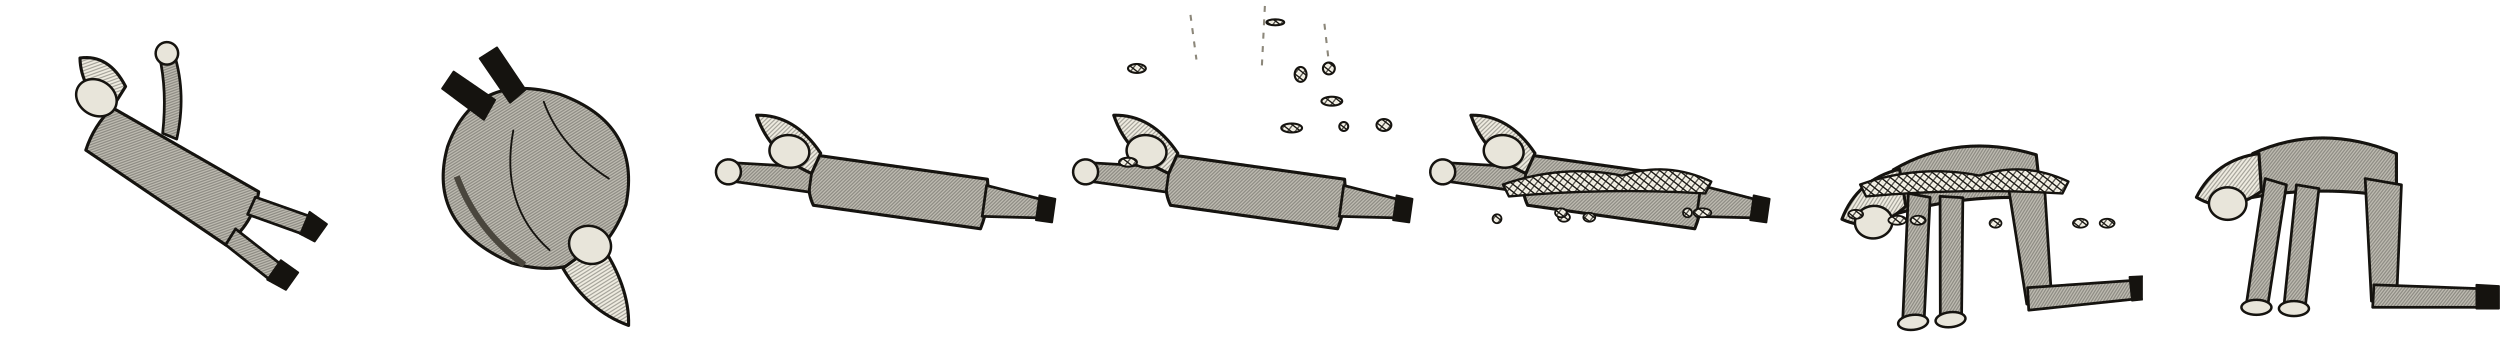
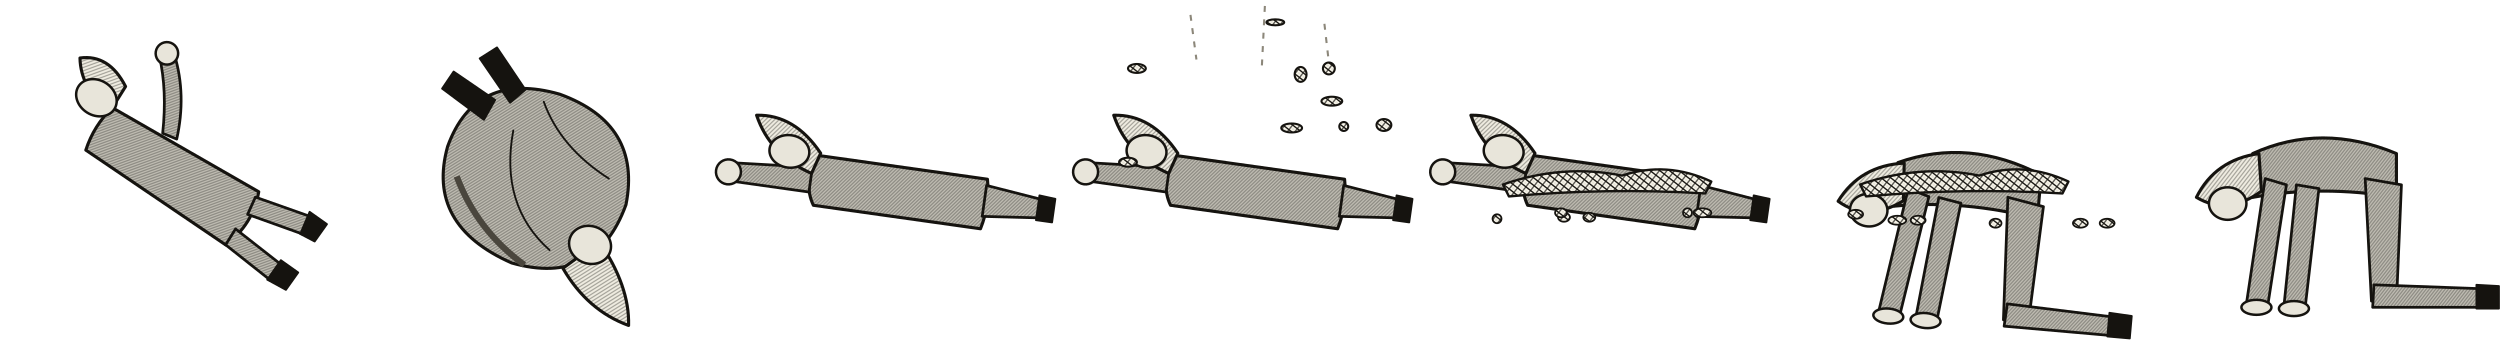
<svg xmlns="http://www.w3.org/2000/svg" width="1680" height="240" viewBox="0 0 1680 240">
  <defs>
    <pattern id="h1" width="5" height="5" patternUnits="userSpaceOnUse" patternTransform="rotate(38)">
      <rect width="5" height="5" fill="#E8E5DA" />
      <line x1="0" y1="0" x2="0" y2="5" stroke="#15130F" stroke-width="1" />
    </pattern>
    <pattern id="h2" width="4" height="4" patternUnits="userSpaceOnUse" patternTransform="rotate(38)">
      <rect width="4" height="4" fill="#E8E5DA" />
      <line x1="0" y1="0" x2="0" y2="4" stroke="#15130F" stroke-width="1.1" />
      <line x1="0" y1="2" x2="4" y2="2" stroke="#15130F" stroke-width=".8" />
    </pattern>
    <pattern id="v1" width="5" height="5" patternUnits="userSpaceOnUse" patternTransform="rotate(38)">
      <line x1="0" y1="0" x2="0" y2="5" stroke="#15130F" stroke-width="1" />
    </pattern>
    <pattern id="v1f" width="5" height="5" patternUnits="userSpaceOnUse" patternTransform="rotate(38)">
      <line x1="0" y1="0" x2="0" y2="5" stroke="#15130F" stroke-width="1.9" />
    </pattern>
    <pattern id="v2" width="4" height="4" patternUnits="userSpaceOnUse" patternTransform="rotate(38)">
      <line x1="0" y1="0" x2="0" y2="4" stroke="#15130F" stroke-width="1.1" />
      <line x1="0" y1="2" x2="4" y2="2" stroke="#15130F" stroke-width=".8" />
    </pattern>
    <pattern id="terre" width="7" height="7" patternUnits="userSpaceOnUse" patternTransform="rotate(38)">
      <rect width="7" height="7" fill="#E8E5DA" />
      <line x1="0" y1="0" x2="0" y2="7" stroke="#15130F" stroke-width="1.1" />
      <line x1="3.5" y1="0" x2="3.5" y2="7" stroke="#15130F" stroke-width=".5" />
    </pattern>
    <pattern id="sacs" width="68" height="32" patternUnits="userSpaceOnUse">
      <rect width="68" height="32" fill="#E8E5DA" />
      <path d="M2 30 Q2 4 34 4 Q66 4 66 30 Z" fill="url(#h1)" stroke="#15130F" stroke-width="2.2" />
      <path d="M-32 14 Q-32 -12 0 -12 Q32 -12 32 14 M36 14 Q36 -12 68 -12" fill="none" stroke="#15130F" stroke-width="1.5" />
      <path d="M24 16 L28 20 M40 12 L42 18" stroke="#15130F" stroke-width="1.2" />
    </pattern>
    <pattern id="planches" width="80" height="44" patternUnits="userSpaceOnUse">
      <rect width="80" height="44" fill="url(#h1)" />
      <path d="M0 0 H80 M0 22 H80 M28 0 V22 M60 22 V44" stroke="#15130F" stroke-width="2" />
      <circle cx="10" cy="10" r="1.6" fill="#15130F" />
      <circle cx="68" cy="32" r="1.6" fill="#15130F" />
    </pattern>
    <pattern id="caille" width="36" height="40" patternUnits="userSpaceOnUse">
      <rect width="36" height="40" fill="#E8E5DA" />
      <rect x="2" y="2" width="28" height="36" fill="url(#h1)" stroke="#15130F" stroke-width="2" />
    </pattern>
    <pattern id="h3" width="3" height="3" patternUnits="userSpaceOnUse" patternTransform="rotate(-52)">
      <rect width="3" height="3" fill="#E8E5DA" />
      <line x1="0" y1="0" x2="0" y2="3" stroke="#15130F" stroke-width="1.2" />
      <line x1="0" y1="1.5" x2="3" y2="1.5" stroke="#15130F" stroke-width="1" />
    </pattern>
    <pattern id="v3" width="3" height="3" patternUnits="userSpaceOnUse" patternTransform="rotate(-52)">
      <line x1="0" y1="0" x2="0" y2="3" stroke="#15130F" stroke-width="1.2" />
      <line x1="0" y1="1.5" x2="3" y2="1.5" stroke="#15130F" stroke-width="1" />
    </pattern>
    <pattern id="pierre" width="90" height="60" patternUnits="userSpaceOnUse">
      <rect width="90" height="60" fill="#E8E5DA" />
      <path d="M6 14 l20 -3 M40 40 l26 4 M60 12 l14 2 M12 48 l10 -2" stroke="#8C877A" stroke-width="1.4" />
      <circle cx="74" cy="30" r="1.6" fill="#8C877A" />
      <circle cx="24" cy="30" r="1.2" fill="#4A463D" />
    </pattern>
    <clipPath id="cadre">
      <rect x="150" y="50" width="1620" height="720" />
    </clipPath>
  </defs>
  <svg x="0" y="0" width="240" height="240" viewBox="0 0 240 240">
    <g transform="translate(120 120)">
      <g transform="rotate(32) scale(.42)">
        <path d="M-150 -40 Q-160 0 -150 40 L120 50 Q140 0 120 -50 Z" fill="url(#h2)" stroke="#15130F" stroke-linejoin="round" stroke-linecap="round" stroke-width="5" />
        <path d="M120 -40 L210 -60 L216 -30 L124 -10 Z M120 20 L214 30 L210 60 L120 50 Z" fill="url(#h2)" stroke="#15130F" stroke-linejoin="round" stroke-linecap="round" stroke-width="4.4" />
        <path d="M206 -66 L240 -64 L238 -30 L212 -28 Z M208 24 L242 26 L240 60 L206 62 Z" fill="#15130F" stroke="#15130F" stroke-linejoin="round" stroke-linecap="round" stroke-width="3" />
        <path d="M-150 -30 Q-210 -40 -236 -80 Q-200 -110 -150 -80 Z" fill="url(#h1)" stroke="#15130F" stroke-linejoin="round" stroke-linecap="round" stroke-width="5" />
        <ellipse cx="-180" cy="-40" rx="34" ry="28" fill="#E8E5DA" stroke="#15130F" stroke-linejoin="round" stroke-linecap="round" stroke-width="4" />
        <path d="M-60 -48 Q-90 -110 -130 -150 L-110 -164 Q-60 -120 -36 -52 Z" fill="url(#h2)" stroke="#15130F" stroke-linejoin="round" stroke-linecap="round" stroke-width="4.4" />
        <circle cx="-122" cy="-160" r="18" fill="#E8E5DA" stroke="#15130F" stroke-linejoin="round" stroke-linecap="round" stroke-width="4" />
      </g>
    </g>
  </svg>
  <svg x="240" y="0" width="240" height="240" viewBox="0 0 240 240">
    <g transform="translate(120 120)">
      <g transform="rotate(200) scale(.42)">
        <path d="M-150 10 Q-150 -130 -10 -140 Q140 -130 150 0 Q150 130 10 140 Q-130 140 -150 10 Z" fill="url(#h2)" stroke="#15130F" stroke-linejoin="round" stroke-linecap="round" stroke-width="5" />
        <path d="M-130 -60 Q-200 -110 -220 -170 Q-150 -170 -90 -120 Z" fill="url(#h1)" stroke="#15130F" stroke-linejoin="round" stroke-linecap="round" stroke-width="5" />
        <ellipse cx="-118" cy="-70" rx="34" ry="30" fill="#E8E5DA" stroke="#15130F" stroke-linejoin="round" stroke-linecap="round" stroke-width="4" />
        <path d="M80 100 L150 150 L130 176 L64 128 Z M110 60 L190 84 L182 116 L104 96 Z" fill="#15130F" stroke="#15130F" stroke-linejoin="round" stroke-linecap="round" stroke-width="3" />
        <path d="M-60 -100 Q40 -60 60 60 M-110 40 Q-20 60 30 120" fill="none" stroke="#15130F" stroke-linejoin="round" stroke-linecap="round" stroke-width="3" />
        <path d="M-30 -136 Q60 -110 120 -40" fill="none" stroke="#4A463D" stroke-width="10" />
      </g>
    </g>
  </svg>
  <svg x="480" y="0" width="240" height="240" viewBox="0 0 240 240">
    <g transform="translate(120 120)">
      <g transform="rotate(8) scale(.42)">
        <path d="M-130 -20 Q-140 30 -120 60 L150 60 Q160 20 150 -20 Z" fill="url(#h2)" stroke="#15130F" stroke-linejoin="round" stroke-linecap="round" stroke-width="5" />
        <path d="M150 -10 L240 0 L238 30 L150 40 Z" fill="url(#h2)" stroke="#15130F" stroke-linejoin="round" stroke-linecap="round" stroke-width="4.4" />
        <path d="M236 -6 L262 -4 L262 34 L236 34 Z" fill="#15130F" stroke="#15130F" stroke-linejoin="round" stroke-linecap="round" stroke-width="3" />
        <path d="M-130 0 L-250 10 L-250 40 L-130 40 Z" fill="url(#h2)" stroke="#15130F" stroke-linejoin="round" stroke-linecap="round" stroke-width="4.4" />
        <circle cx="-262" cy="26" r="20" fill="#E8E5DA" stroke="#15130F" stroke-linejoin="round" stroke-linecap="round" stroke-width="4" />
        <path d="M-120 -24 Q-170 -80 -230 -70 Q-200 -10 -130 10 Z" fill="url(#h1)" stroke="#15130F" stroke-linejoin="round" stroke-linecap="round" stroke-width="5" />
        <ellipse cx="-170" cy="-20" rx="32" ry="26" fill="#E8E5DA" stroke="#15130F" stroke-linejoin="round" stroke-linecap="round" stroke-width="4" />
      </g>
    </g>
  </svg>
  <svg x="720" y="0" width="240" height="240" viewBox="0 0 240 240">
    <g transform="translate(120 120)">
      <g transform="rotate(8) scale(.42)">
        <path d="M-130 -20 Q-140 30 -120 60 L150 60 Q160 20 150 -20 Z" fill="url(#h2)" stroke="#15130F" stroke-linejoin="round" stroke-linecap="round" stroke-width="5" />
        <path d="M150 -10 L240 0 L238 30 L150 40 Z" fill="url(#h2)" stroke="#15130F" stroke-linejoin="round" stroke-linecap="round" stroke-width="4.4" />
        <path d="M236 -6 L262 -4 L262 34 L236 34 Z" fill="#15130F" stroke="#15130F" stroke-linejoin="round" stroke-linecap="round" stroke-width="3" />
        <path d="M-130 0 L-250 10 L-250 40 L-130 40 Z" fill="url(#h2)" stroke="#15130F" stroke-linejoin="round" stroke-linecap="round" stroke-width="4.4" />
        <circle cx="-262" cy="26" r="20" fill="#E8E5DA" stroke="#15130F" stroke-linejoin="round" stroke-linecap="round" stroke-width="4" />
        <path d="M-120 -24 Q-170 -80 -230 -70 Q-200 -10 -130 10 Z" fill="url(#h1)" stroke="#15130F" stroke-linejoin="round" stroke-linecap="round" stroke-width="5" />
        <ellipse cx="-170" cy="-20" rx="32" ry="26" fill="#E8E5DA" stroke="#15130F" stroke-linejoin="round" stroke-linecap="round" stroke-width="4" />
      </g>
      <ellipse cx="-82" cy="-11" rx="6" ry="3" fill="url(#h2)" stroke="#15130F" stroke-linejoin="round" stroke-linecap="round" stroke-width="1.4" />
      <ellipse cx="-76" cy="-74" rx="6" ry="3" fill="url(#h2)" stroke="#15130F" stroke-linejoin="round" stroke-linecap="round" stroke-width="1.4" />
      <ellipse cx="90" cy="-36" rx="5" ry="4" fill="url(#h2)" stroke="#15130F" stroke-linejoin="round" stroke-linecap="round" stroke-width="1.4" />
      <ellipse cx="63" cy="-35" rx="3" ry="3" fill="url(#h2)" stroke="#15130F" stroke-linejoin="round" stroke-linecap="round" stroke-width="1.4" />
      <ellipse cx="17" cy="-105" rx="6" ry="2" fill="url(#h2)" stroke="#15130F" stroke-linejoin="round" stroke-linecap="round" stroke-width="1.4" />
      <ellipse cx="34" cy="-70" rx="4" ry="5" fill="url(#h2)" stroke="#15130F" stroke-linejoin="round" stroke-linecap="round" stroke-width="1.4" />
      <ellipse cx="28" cy="-34" rx="7" ry="3" fill="url(#h2)" stroke="#15130F" stroke-linejoin="round" stroke-linecap="round" stroke-width="1.4" />
      <ellipse cx="53" cy="-74" rx="4" ry="4" fill="url(#h2)" stroke="#15130F" stroke-linejoin="round" stroke-linecap="round" stroke-width="1.4" />
      <ellipse cx="55" cy="-52" rx="7" ry="3" fill="url(#h2)" stroke="#15130F" stroke-linejoin="round" stroke-linecap="round" stroke-width="1.4" />
      <path d="M-40 -110 l4 30 M10 -116 l-2 40 M50 -104 l3 26" stroke="#8C877A" stroke-width="1.4" stroke-dasharray="4 5" />
    </g>
  </svg>
  <svg x="960" y="0" width="240" height="240" viewBox="0 0 240 240">
    <g transform="translate(120 120)">
      <g transform="rotate(8) scale(.42)">
        <path d="M-130 -20 Q-140 30 -120 60 L150 60 Q160 20 150 -20 Z" fill="url(#h2)" stroke="#15130F" stroke-linejoin="round" stroke-linecap="round" stroke-width="5" />
        <path d="M150 -10 L240 0 L238 30 L150 40 Z" fill="url(#h2)" stroke="#15130F" stroke-linejoin="round" stroke-linecap="round" stroke-width="4.4" />
        <path d="M236 -6 L262 -4 L262 34 L236 34 Z" fill="#15130F" stroke="#15130F" stroke-linejoin="round" stroke-linecap="round" stroke-width="3" />
        <path d="M-130 0 L-250 10 L-250 40 L-130 40 Z" fill="url(#h2)" stroke="#15130F" stroke-linejoin="round" stroke-linecap="round" stroke-width="4.4" />
        <circle cx="-262" cy="26" r="20" fill="#E8E5DA" stroke="#15130F" stroke-linejoin="round" stroke-linecap="round" stroke-width="4" />
        <path d="M-120 -24 Q-170 -80 -230 -70 Q-200 -10 -130 10 Z" fill="url(#h1)" stroke="#15130F" stroke-linejoin="round" stroke-linecap="round" stroke-width="5" />
        <ellipse cx="-170" cy="-20" rx="32" ry="26" fill="#E8E5DA" stroke="#15130F" stroke-linejoin="round" stroke-linecap="round" stroke-width="4" />
      </g>
      <path d="M-70 4 Q-30 -10 10 -2 Q40 -12 70 2 L66 10 Q0 6 -66 12 Z" fill="url(#h2)" stroke="#15130F" stroke-linejoin="round" stroke-linecap="round" stroke-width="1.6" />
      <ellipse cx="-74" cy="27" rx="3" ry="3" fill="url(#h2)" stroke="#15130F" stroke-linejoin="round" stroke-linecap="round" stroke-width="1.2" />
      <ellipse cx="-12" cy="26" rx="4" ry="3" fill="url(#h2)" stroke="#15130F" stroke-linejoin="round" stroke-linecap="round" stroke-width="1.2" />
      <ellipse cx="54" cy="23" rx="3" ry="3" fill="url(#h2)" stroke="#15130F" stroke-linejoin="round" stroke-linecap="round" stroke-width="1.2" />
      <ellipse cx="-29" cy="26" rx="4" ry="3" fill="url(#h2)" stroke="#15130F" stroke-linejoin="round" stroke-linecap="round" stroke-width="1.2" />
      <ellipse cx="64" cy="23" rx="6" ry="3" fill="url(#h2)" stroke="#15130F" stroke-linejoin="round" stroke-linecap="round" stroke-width="1.2" />
      <ellipse cx="-31" cy="23" rx="4" ry="3" fill="url(#h2)" stroke="#15130F" stroke-linejoin="round" stroke-linecap="round" stroke-width="1.2" />
    </g>
  </svg>
  <svg x="1200" y="0" width="240" height="240" viewBox="0 0 240 240">
    <g transform="translate(120 120)">
-       <g transform="translate(0 6) rotate(-6)">
+       <g transform="translate(0 10) rotate(5)">
        <g transform="scale(.42)">
          <path d="M-110 -40 Q0 -90 120 -40 L120 30 Q0 10 -110 30 Z" fill="url(#h2)" stroke="#15130F" stroke-linejoin="round" stroke-linecap="round" stroke-width="5" />
          <path d="M70 0 L80 196 L120 200 L128 10 Z" fill="url(#h2)" stroke="#15130F" stroke-linejoin="round" stroke-linecap="round" stroke-width="4.4" />
          <path d="M84 170 L250 176 L250 206 L82 206 Z" fill="url(#h2)" stroke="#15130F" stroke-linejoin="round" stroke-linecap="round" stroke-width="4.4" />
          <path d="M248 170 L284 172 L284 208 L248 208 Z" fill="#15130F" stroke="#15130F" stroke-linejoin="round" stroke-linecap="round" stroke-width="3" />
          <path d="M-90 0 L-120 200 L-86 204 L-56 10 Z M-40 10 L-60 204 L-26 206 L-4 16 Z" fill="url(#h2)" stroke="#15130F" stroke-linejoin="round" stroke-linecap="round" stroke-width="4.4" />
          <ellipse cx="-104" cy="206" rx="24" ry="12" fill="#E8E5DA" stroke="#15130F" stroke-linejoin="round" stroke-linecap="round" stroke-width="4" />
          <ellipse cx="-44" cy="208" rx="24" ry="12" fill="#E8E5DA" stroke="#15130F" stroke-linejoin="round" stroke-linecap="round" stroke-width="4" />
          <path d="M-100 -40 Q-170 -30 -200 30 Q-150 60 -96 20 Z" fill="url(#h1)" stroke="#15130F" stroke-linejoin="round" stroke-linecap="round" stroke-width="5" />
          <ellipse cx="-150" cy="40" rx="30" ry="26" fill="#E8E5DA" stroke="#15130F" stroke-linejoin="round" stroke-linecap="round" stroke-width="4" />
        </g>
      </g>
      <path d="M-70 4 Q-30 -10 10 -2 Q40 -12 70 2 L66 10 Q0 6 -66 12 Z" fill="url(#h2)" stroke="#15130F" stroke-linejoin="round" stroke-linecap="round" stroke-width="1.6" />
      <ellipse cx="-31" cy="28" rx="5" ry="3" fill="url(#h2)" stroke="#15130F" stroke-linejoin="round" stroke-linecap="round" stroke-width="1.2" />
      <ellipse cx="-45" cy="28" rx="6" ry="3" fill="url(#h2)" stroke="#15130F" stroke-linejoin="round" stroke-linecap="round" stroke-width="1.2" />
      <ellipse cx="-73" cy="24" rx="5" ry="3" fill="url(#h2)" stroke="#15130F" stroke-linejoin="round" stroke-linecap="round" stroke-width="1.2" />
      <ellipse cx="21" cy="30" rx="4" ry="3" fill="url(#h2)" stroke="#15130F" stroke-linejoin="round" stroke-linecap="round" stroke-width="1.2" />
      <ellipse cx="78" cy="30" rx="5" ry="3" fill="url(#h2)" stroke="#15130F" stroke-linejoin="round" stroke-linecap="round" stroke-width="1.2" />
      <ellipse cx="96" cy="30" rx="5" ry="3" fill="url(#h2)" stroke="#15130F" stroke-linejoin="round" stroke-linecap="round" stroke-width="1.2" />
    </g>
  </svg>
  <svg x="1440" y="0" width="240" height="240" viewBox="0 0 240 240">
    <g transform="translate(120 120)">
      <g transform="scale(.42)">
        <path d="M-110 -40 Q0 -90 120 -40 L120 30 Q0 10 -110 30 Z" fill="url(#h2)" stroke="#15130F" stroke-linejoin="round" stroke-linecap="round" stroke-width="5" />
        <path d="M70 0 L80 196 L120 200 L128 10 Z" fill="url(#h2)" stroke="#15130F" stroke-linejoin="round" stroke-linecap="round" stroke-width="4.4" />
        <path d="M84 170 L250 176 L250 206 L82 206 Z" fill="url(#h2)" stroke="#15130F" stroke-linejoin="round" stroke-linecap="round" stroke-width="4.4" />
        <path d="M248 170 L284 172 L284 208 L248 208 Z" fill="#15130F" stroke="#15130F" stroke-linejoin="round" stroke-linecap="round" stroke-width="3" />
        <path d="M-90 0 L-120 200 L-86 204 L-56 10 Z M-40 10 L-60 204 L-26 206 L-4 16 Z" fill="url(#h2)" stroke="#15130F" stroke-linejoin="round" stroke-linecap="round" stroke-width="4.4" />
        <ellipse cx="-104" cy="206" rx="24" ry="12" fill="#E8E5DA" stroke="#15130F" stroke-linejoin="round" stroke-linecap="round" stroke-width="4" />
        <ellipse cx="-44" cy="208" rx="24" ry="12" fill="#E8E5DA" stroke="#15130F" stroke-linejoin="round" stroke-linecap="round" stroke-width="4" />
        <path d="M-100 -40 Q-170 -30 -200 30 Q-150 60 -96 20 Z" fill="url(#h1)" stroke="#15130F" stroke-linejoin="round" stroke-linecap="round" stroke-width="5" />
        <ellipse cx="-150" cy="40" rx="30" ry="26" fill="#E8E5DA" stroke="#15130F" stroke-linejoin="round" stroke-linecap="round" stroke-width="4" />
      </g>
    </g>
  </svg>
</svg>
